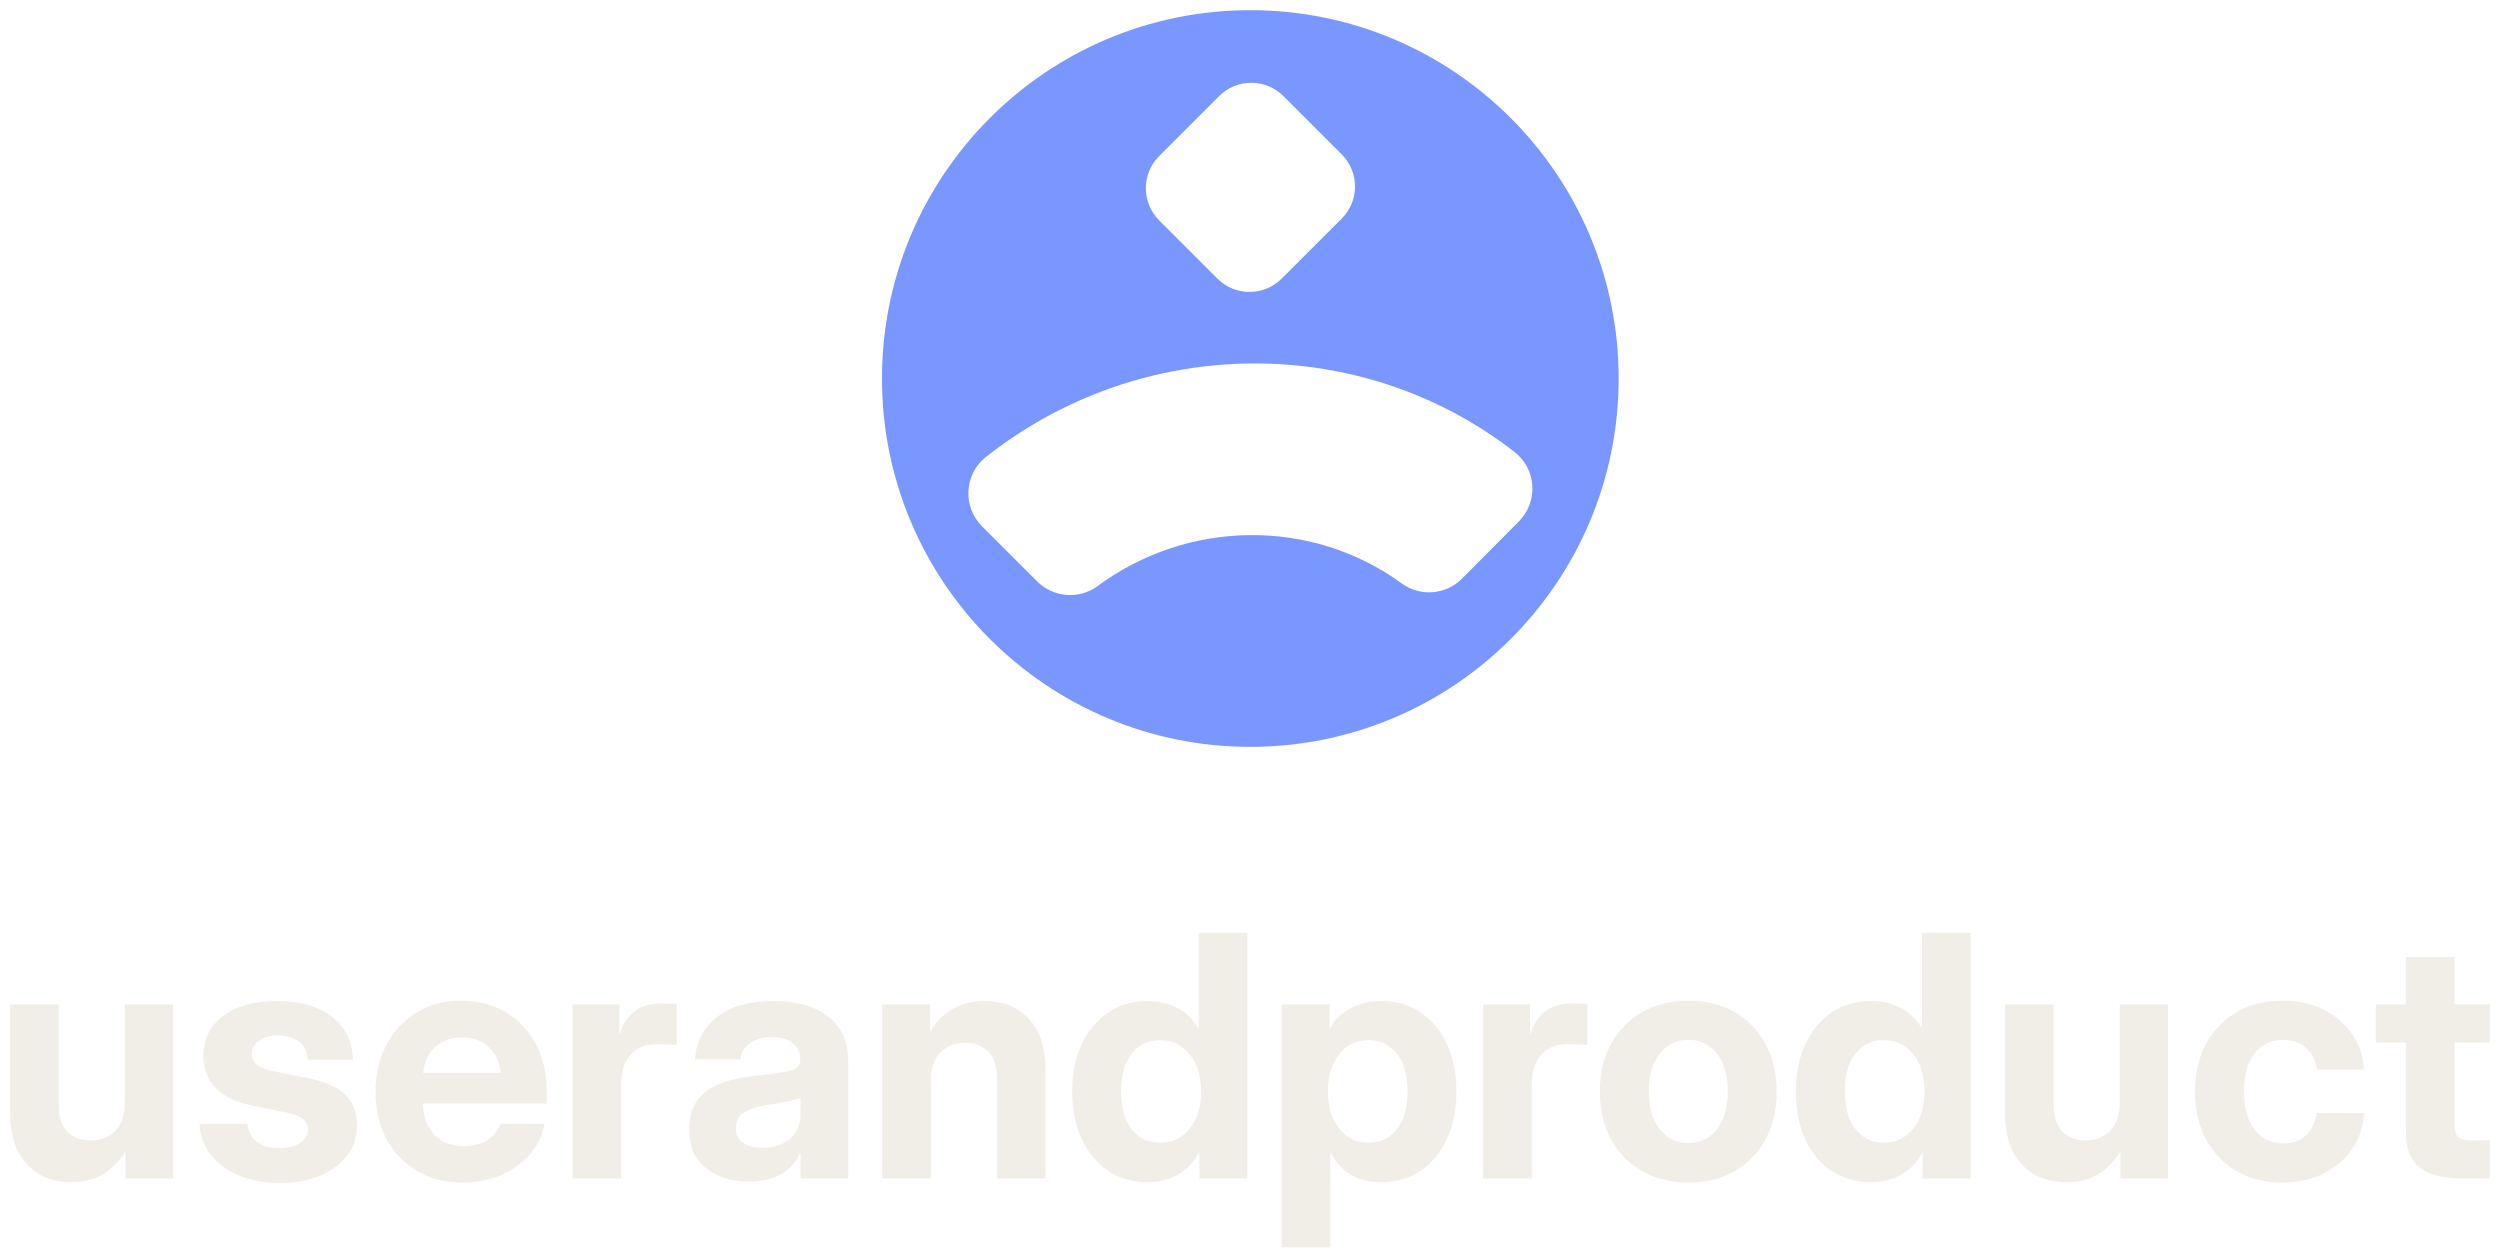
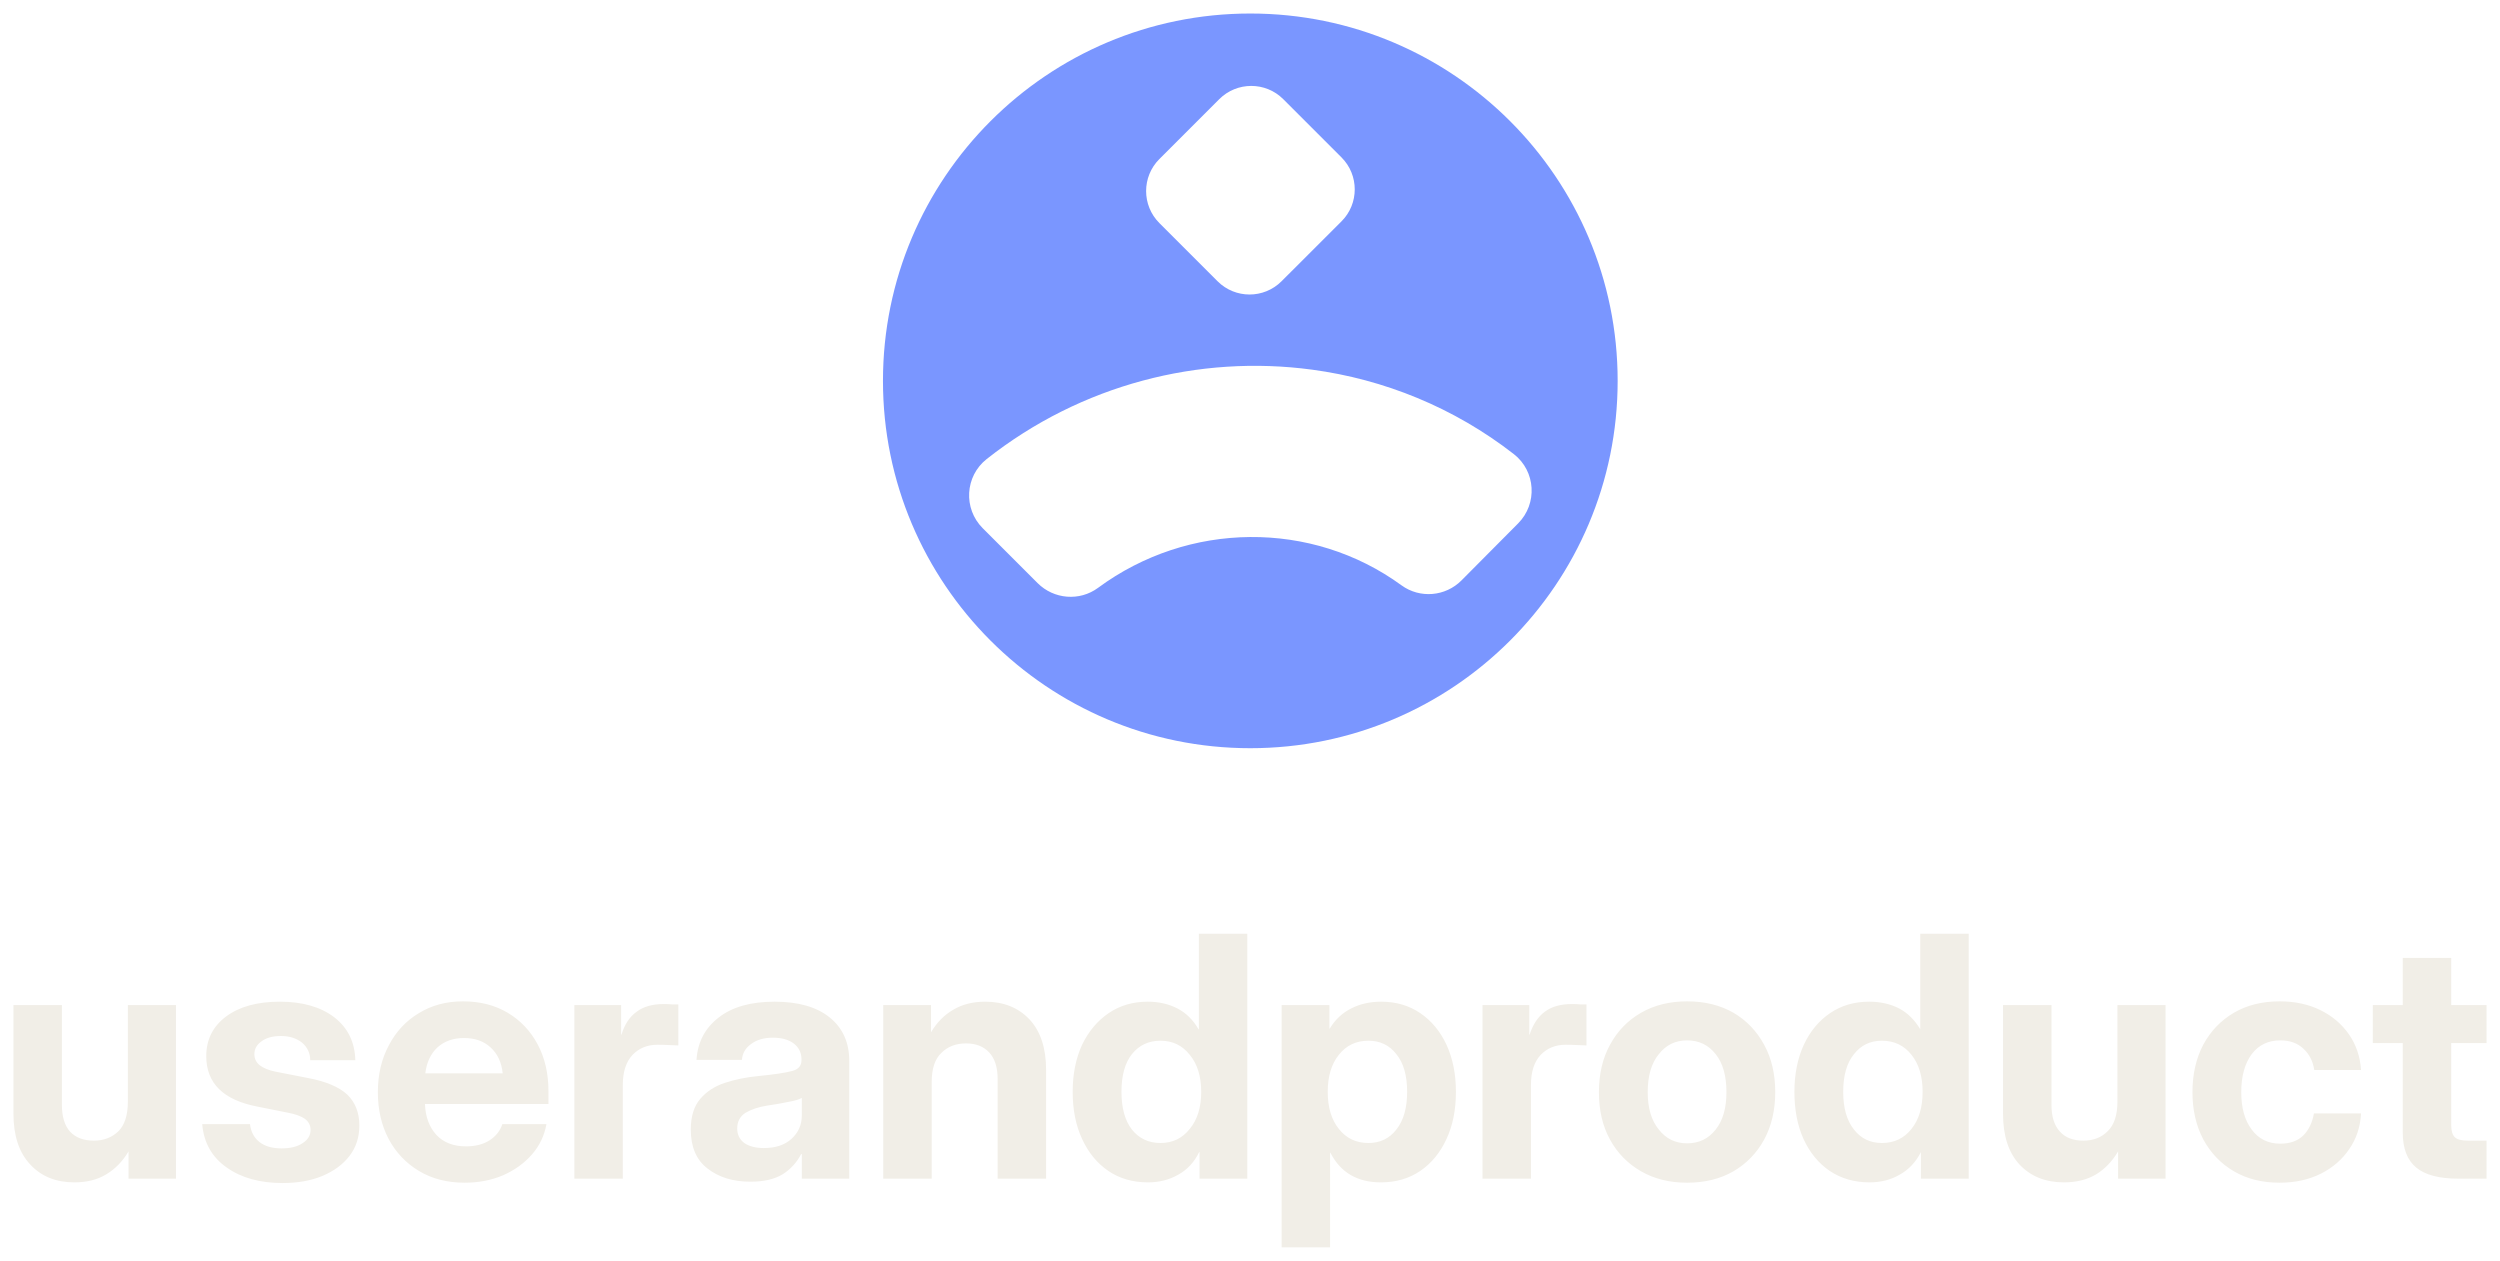
- <svg xmlns="http://www.w3.org/2000/svg" viewBox="-3 -349.3 741 372.7" role="img" aria-label="userandproduct">
+ <svg xmlns="http://www.w3.org/2000/svg" viewBox="-4 -350.3 743 374.7" role="img" aria-label="userandproduct">
  <g transform="translate(247.4 -357.3) scale(0.1252)">
    <path fill="#7A96FF" fill-rule="evenodd" d="M960 88a872 872 0 0 1 872 872a872 872 0 0 1-872 872a872 872 0 0 1-872-872a872 872 0 0 1 872-872ZM1595.8,1298.3c46.5-46.8,41.8-123.9-10.2-164.4-142.3-110.7-308-177.5-479-200.5h-.1c-267.4-36-547.8,35-772.4,212.3-51.6,40.8-55.8,117.6-9.3,164.1l130.3,130.3c38.5,38.5,99.6,43.6,143.5,11.2,214.8-158.6,507.6-161,720.2-6,43.8,31.9,104.4,26.8,142.6-11.7l134.5-135.4ZM1176.4,429.5l-138.2-138.2c-41.9-41.9-109.9-41.9-151.9,0l-142.2,142.2c-41.9,41.9-41.9,109.9,0,151.9l138.2,138.2c41.9,41.9,109.9,41.9,151.8,0l142.3-142.2c42-41.9,42-109.9,0-151.9Z" />
  </g>
  <path fill="#F1EEE7" d="m337.2 1.1q-6.8 0-11.8-3.4q-5-3.4-7.8-9.5q-2.8-6-2.8-14q0-7.9 2.8-14q2.9-6 7.9-9.4q5-3.4 11.6-3.4q4.9 0 8.8 2q3.9 2 6.3 6.2l0.1 0l0-28.4l14.4 0l0 72.8l-14.2 0l0-7.9l-0.1 0q-2.2 4.5-6.2 6.7q-4 2.3-9 2.3zm214.4 0q-6.7 0-11.8-3.4q-5-3.4-7.8-9.5q-2.7-6-2.7-14q0-7.9 2.8-14q2.8-6 7.8-9.4q5-3.4 11.6-3.4q5 0 8.9 2q3.8 2 6.3 6.2l0 0l0-28.4l14.4 0l0 72.8l-14.2 0l0-7.9l0 0q-2.3 4.5-6.3 6.7q-3.9 2.3-9 2.3zm-174.7 19.3l0-72l14.2 0l0 7l0.1 0q2.4-4 6.4-6q3.9-2 8.9-2q6.6 0 11.6 3.4q5 3.4 7.8 9.4q2.8 6.1 2.8 14q0 8-2.8 14q-2.8 6.1-7.8 9.5q-5 3.4-11.7 3.4q-10.5 0-15-8.8l-0.1 0l0 28.1zm120.5-19.2q-7.8 0-13.7-3.4q-5.9-3.4-9.2-9.4q-3.3-6-3.3-14.1q0-8.1 3.3-14.1q3.3-6.1 9.2-9.5q5.9-3.4 13.7-3.4q7.9 0 13.8 3.4q5.8 3.4 9.1 9.5q3.3 6 3.3 14.1q0 8-3.3 14.1q-3.3 6-9.1 9.4q-5.9 3.4-13.8 3.4zm-278.4-0.3q-7.7 0-12.7-3.9q-5-3.8-5-11.6q0-5.8 2.8-9.1q2.8-3.3 7.4-4.8q4.6-1.5 9.9-2q7.1-0.7 10-1.5q2.8-0.7 2.8-3.2l0-0.3q0-2.8-2.2-4.6q-2.3-1.8-6.3-1.8q-4 0-6.5 1.9q-2.5 1.8-2.7 4.7l-13.5 0q0.5-7.9 6.6-12.6q6-4.7 16.6-4.7q10.6 0 16.4 4.7q5.8 4.7 5.8 12.9l0 35l-14.1 0l0-7.3l-0.2 0q-2 3.8-5.5 6q-3.6 2.2-9.6 2.2zm-84.9 0.3q-7.8 0-13.6-3.5q-5.8-3.5-9-9.5q-3.2-6.1-3.2-13.9q0-7.9 3.3-14q3.2-6.1 8.9-9.5q5.7-3.5 13.1-3.5q7.6 0 13.3 3.4q5.7 3.4 8.9 9.4q3.2 6 3.2 13.9l0 3.8l-36.7 0q0.2 5.7 3.4 9.2q3.2 3.4 8.8 3.4q4.2 0 7-1.8q2.8-1.8 3.8-4.8l13.1 0q-0.9 5.1-4.3 9q-3.4 3.9-8.6 6.2q-5.2 2.2-11.4 2.2zm138.8-29.9l0 28.7l-14.4 0l0-51.6l14.2 0l0 8.1q2.6-4.4 6.6-6.7q4-2.4 9.5-2.4q8.2 0 13.2 5.3q4.9 5.3 4.9 15l0 32.3l-14.4 0l0-29.6q0-5.2-2.5-7.9q-2.5-2.7-6.9-2.7q-4.5 0-7.3 2.8q-2.9 2.7-2.9 8.7zm-254.8 29.8q-8.2 0-13.1-5.3q-5-5.3-5-15.1l0-32.3l14.4 0l0 29.7q0 5.2 2.4 7.9q2.5 2.7 7.1 2.7q4.4 0 7.3-2.8q2.8-2.8 2.8-8.8l0-28.7l14.3 0l0 51.6l-14.1 0l0-8.1q-2.6 4.4-6.6 6.8q-3.9 2.4-9.5 2.4zm591.3 0q-8.2 0-13.2-5.3q-4.9-5.3-4.9-15.1l0-32.3l14.4 0l0 29.7q0 5.2 2.5 7.9q2.4 2.7 7 2.7q4.4 0 7.2-2.8q2.9-2.8 2.9-8.8l0-28.7l14.3 0l0 51.6l-14.1 0l0-8.1q-2.6 4.4-6.5 6.8q-4 2.4-9.6 2.4zm-529.4 0.2q-10.1 0-16.6-4.6q-6.6-4.6-7.3-12.9l14.2 0q0.4 3.4 2.8 5.3q2.4 1.9 6.6 1.9q4 0 6.3-1.6q2.3-1.5 2.3-3.9q0-2-1.7-3.3q-1.8-1.2-5-1.8l-9-1.8q-15.3-2.9-15.3-15q0-7.4 5.9-11.8q5.9-4.4 16-4.4q10 0 16.1 4.6q6.1 4.7 6.3 12.8l-13.4 0q0-3.1-2.4-5.2q-2.5-2-6.3-2q-3.7 0-5.8 1.6q-2.1 1.5-2.1 3.8q0 2 1.6 3.3q1.7 1.3 4.7 1.9l9.7 1.9q7.9 1.5 11.6 4.9q3.6 3.5 3.6 9.2q0 5.2-2.9 9q-2.9 3.8-8.1 6q-5.1 2.1-11.8 2.1zm593.5-0.1q-7.8 0-13.6-3.4q-5.8-3.4-9.1-9.5q-3.2-6.1-3.2-14q0-8 3.2-14.1q3.3-6.1 9.1-9.5q5.8-3.4 13.6-3.4q6.8 0 12.1 2.6q5.3 2.6 8.5 7.2q3.2 4.6 3.6 10.6l-13.9 0q-0.6-3.9-3.2-6.3q-2.6-2.5-6.9-2.5q-5.4 0-8.5 4.1q-3.1 4.2-3.1 11.3q0 7 3.1 11.1q3.1 4.2 8.5 4.2q4.3 0 6.8-2.4q2.5-2.5 3.2-6.6l14 0q-0.3 6-3.5 10.6q-3.1 4.6-8.4 7.3q-5.4 2.7-12.3 2.7zm61.5-52.8l0 11.3l-10.5 0l0 24.4q0 2.6 1.1 3.6q1 1 3.9 1l5.5 0l0 11.3l-8.4 0q-8.5 0-12.5-3.3q-4-3.3-4-10.4l0-26.6l-8.9 0l0-11.3l8.9 0l0-14l14.4 0l0 14zm-568.3 51.6l0-51.6l13.9 0l0 8.8l0.1 0q1.4-4.6 4.5-6.8q3-2.3 8.1-2.3q1.3 0 2.3 0.1q1.1 0 2 0l0 12.2q-0.8 0-2.6-0.1q-1.8-0.1-3.6-0.1q-4.5 0-7.4 3q-2.9 3.1-2.9 8.9l0 27.9zm269.9 0l0-51.6l13.9 0l0 8.8l0.1 0q1.5-4.6 4.5-6.8q3-2.3 8.1-2.3q1.3 0 2.4 0.1q1 0 1.9 0l0 12.2q-0.8 0-2.6-0.1q-1.8-0.1-3.6-0.1q-4.5 0-7.4 3q-2.9 3.1-2.9 8.9l0 27.9zm-33.9-10.6q5.2 0 8.3-4q3.2-4 3.2-11.2q0-7.3-3.2-11.2q-3.1-4-8.3-4q-5.5 0-8.8 4.2q-3.3 4.1-3.3 11q0 6.9 3.3 11q3.3 4.2 8.8 4.2zm-61.8 0q5.4 0 8.7-4.2q3.4-4.1 3.4-11q0-6.9-3.4-11q-3.3-4.2-8.7-4.2q-5.3 0-8.5 4q-3.1 3.9-3.1 11.2q0 7.2 3.1 11.2q3.2 4 8.5 4zm214.4 0q5.5 0 8.8-4.2q3.3-4.1 3.3-11q0-6.9-3.3-11q-3.3-4.2-8.8-4.2q-5.2 0-8.3 4q-3.2 3.9-3.2 11.2q0 7.2 3.2 11.2q3.1 4 8.3 4zm-57.9 0.1q5.3 0 8.5-4.1q3.2-4 3.2-11.1q0-7.3-3.2-11.3q-3.2-4.1-8.5-4.1q-5.2 0-8.4 4.1q-3.3 4-3.3 11.3q0 7.1 3.3 11.1q3.2 4.1 8.4 4.1zm-274.4 1.4q5.2 0 8.2-2.7q3.1-2.8 3.1-7l0-5.2q-1.2 0.7-4.1 1.2q-2.8 0.6-6.3 1.1q-3.7 0.6-6.3 2.1q-2.5 1.6-2.5 4.7q0 2.7 2.1 4.3q2.2 1.5 5.8 1.5zm-100.6-22.2l23 0q-0.5-4.9-3.6-7.7q-3-2.8-7.9-2.8q-4.8 0-7.9 2.8q-3 2.8-3.6 7.7z" />
</svg>
